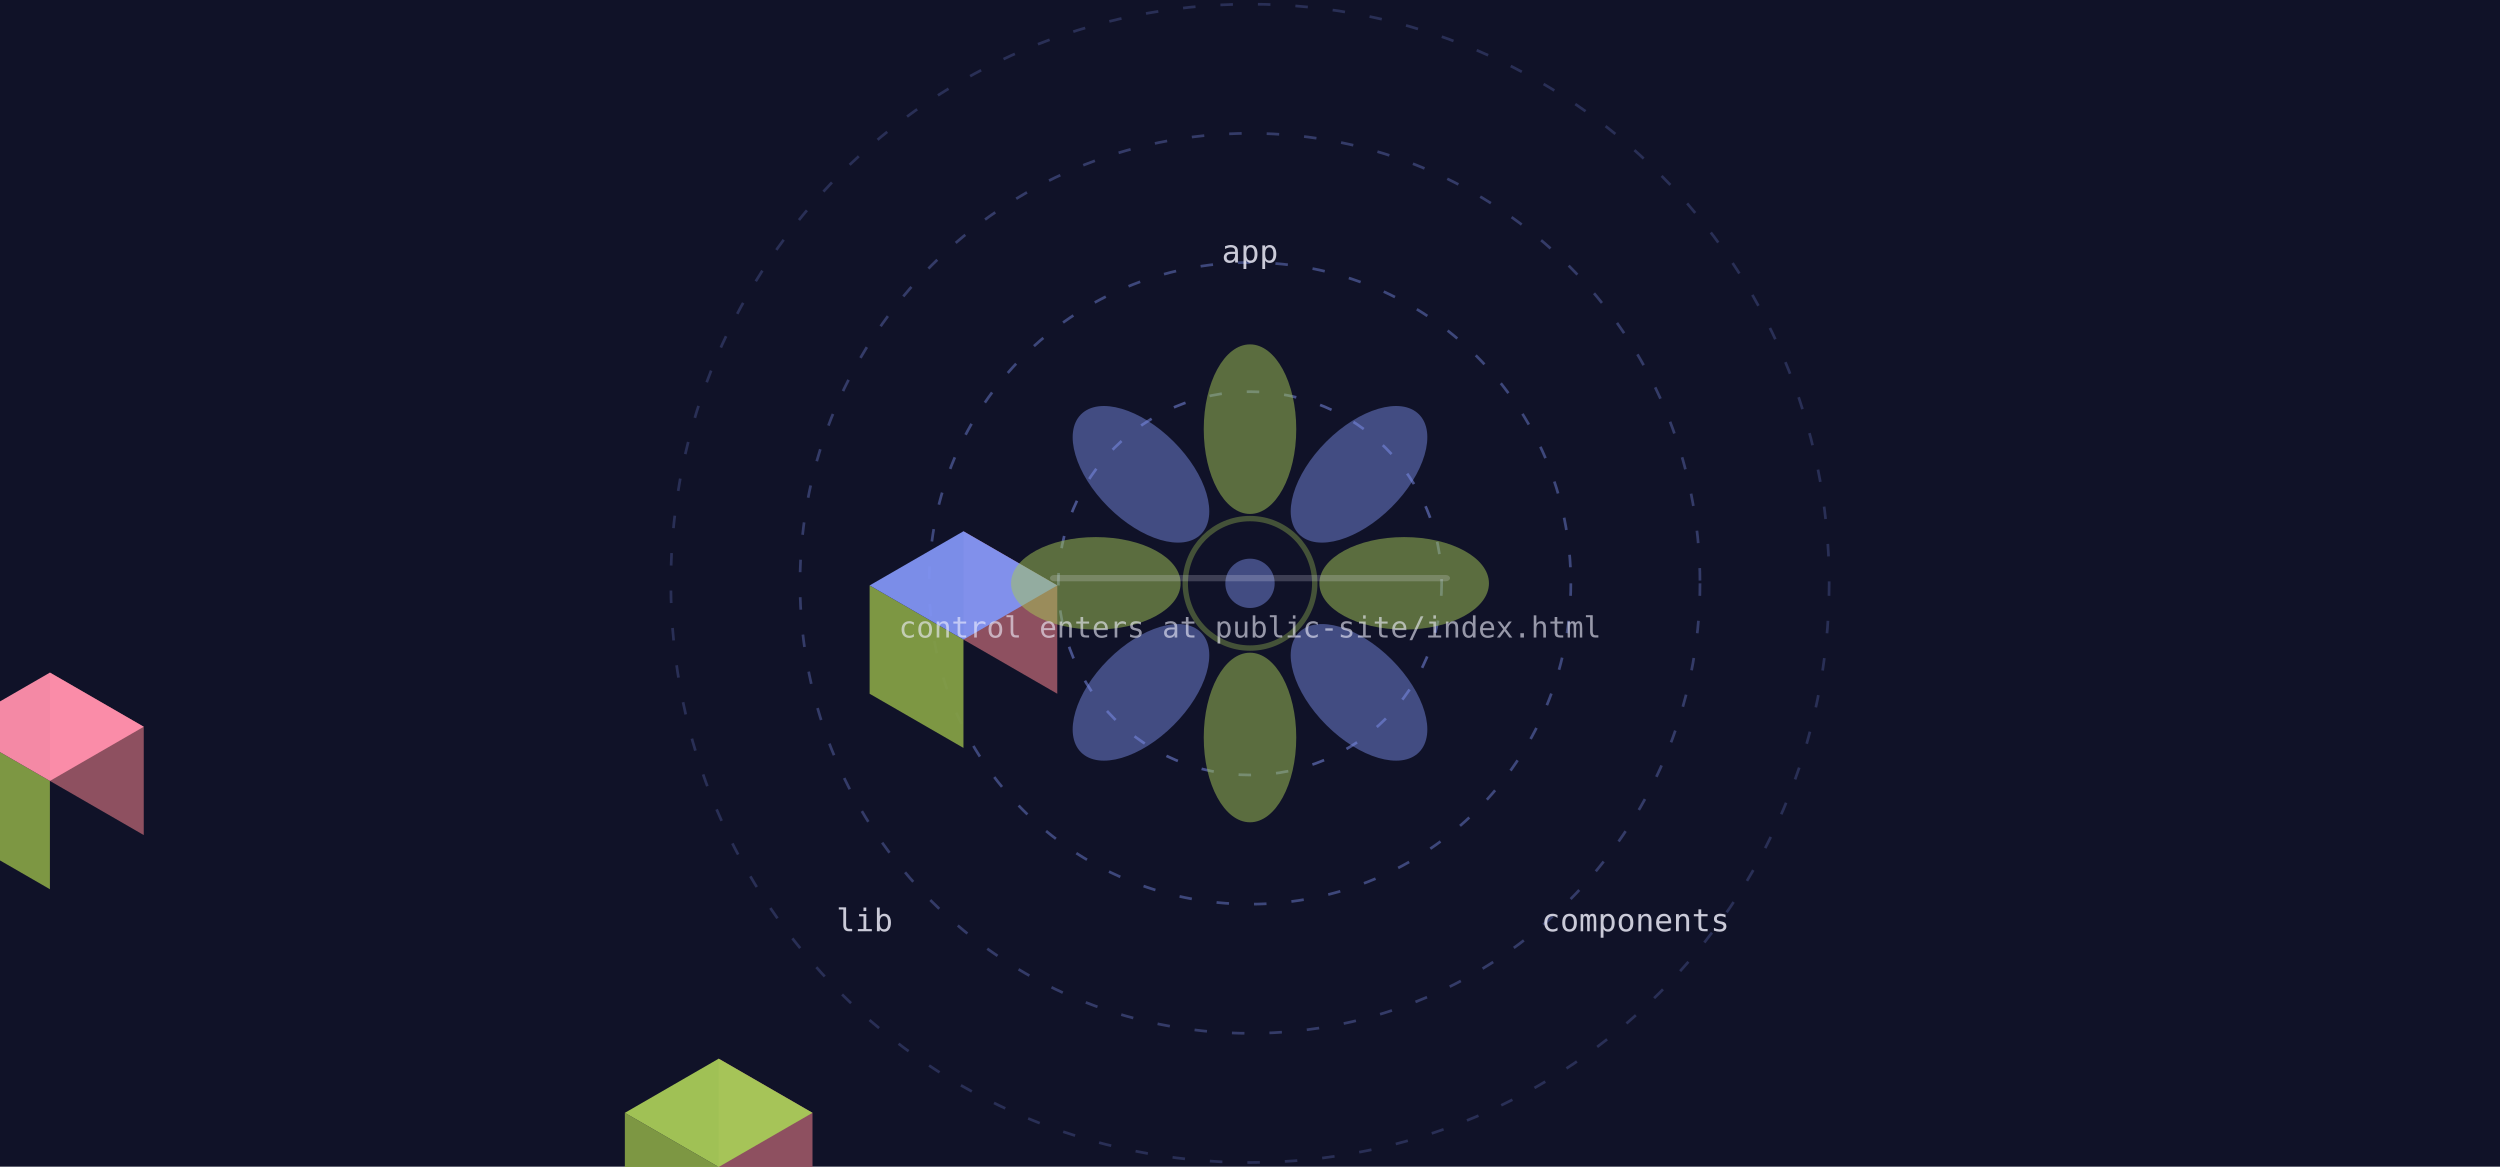
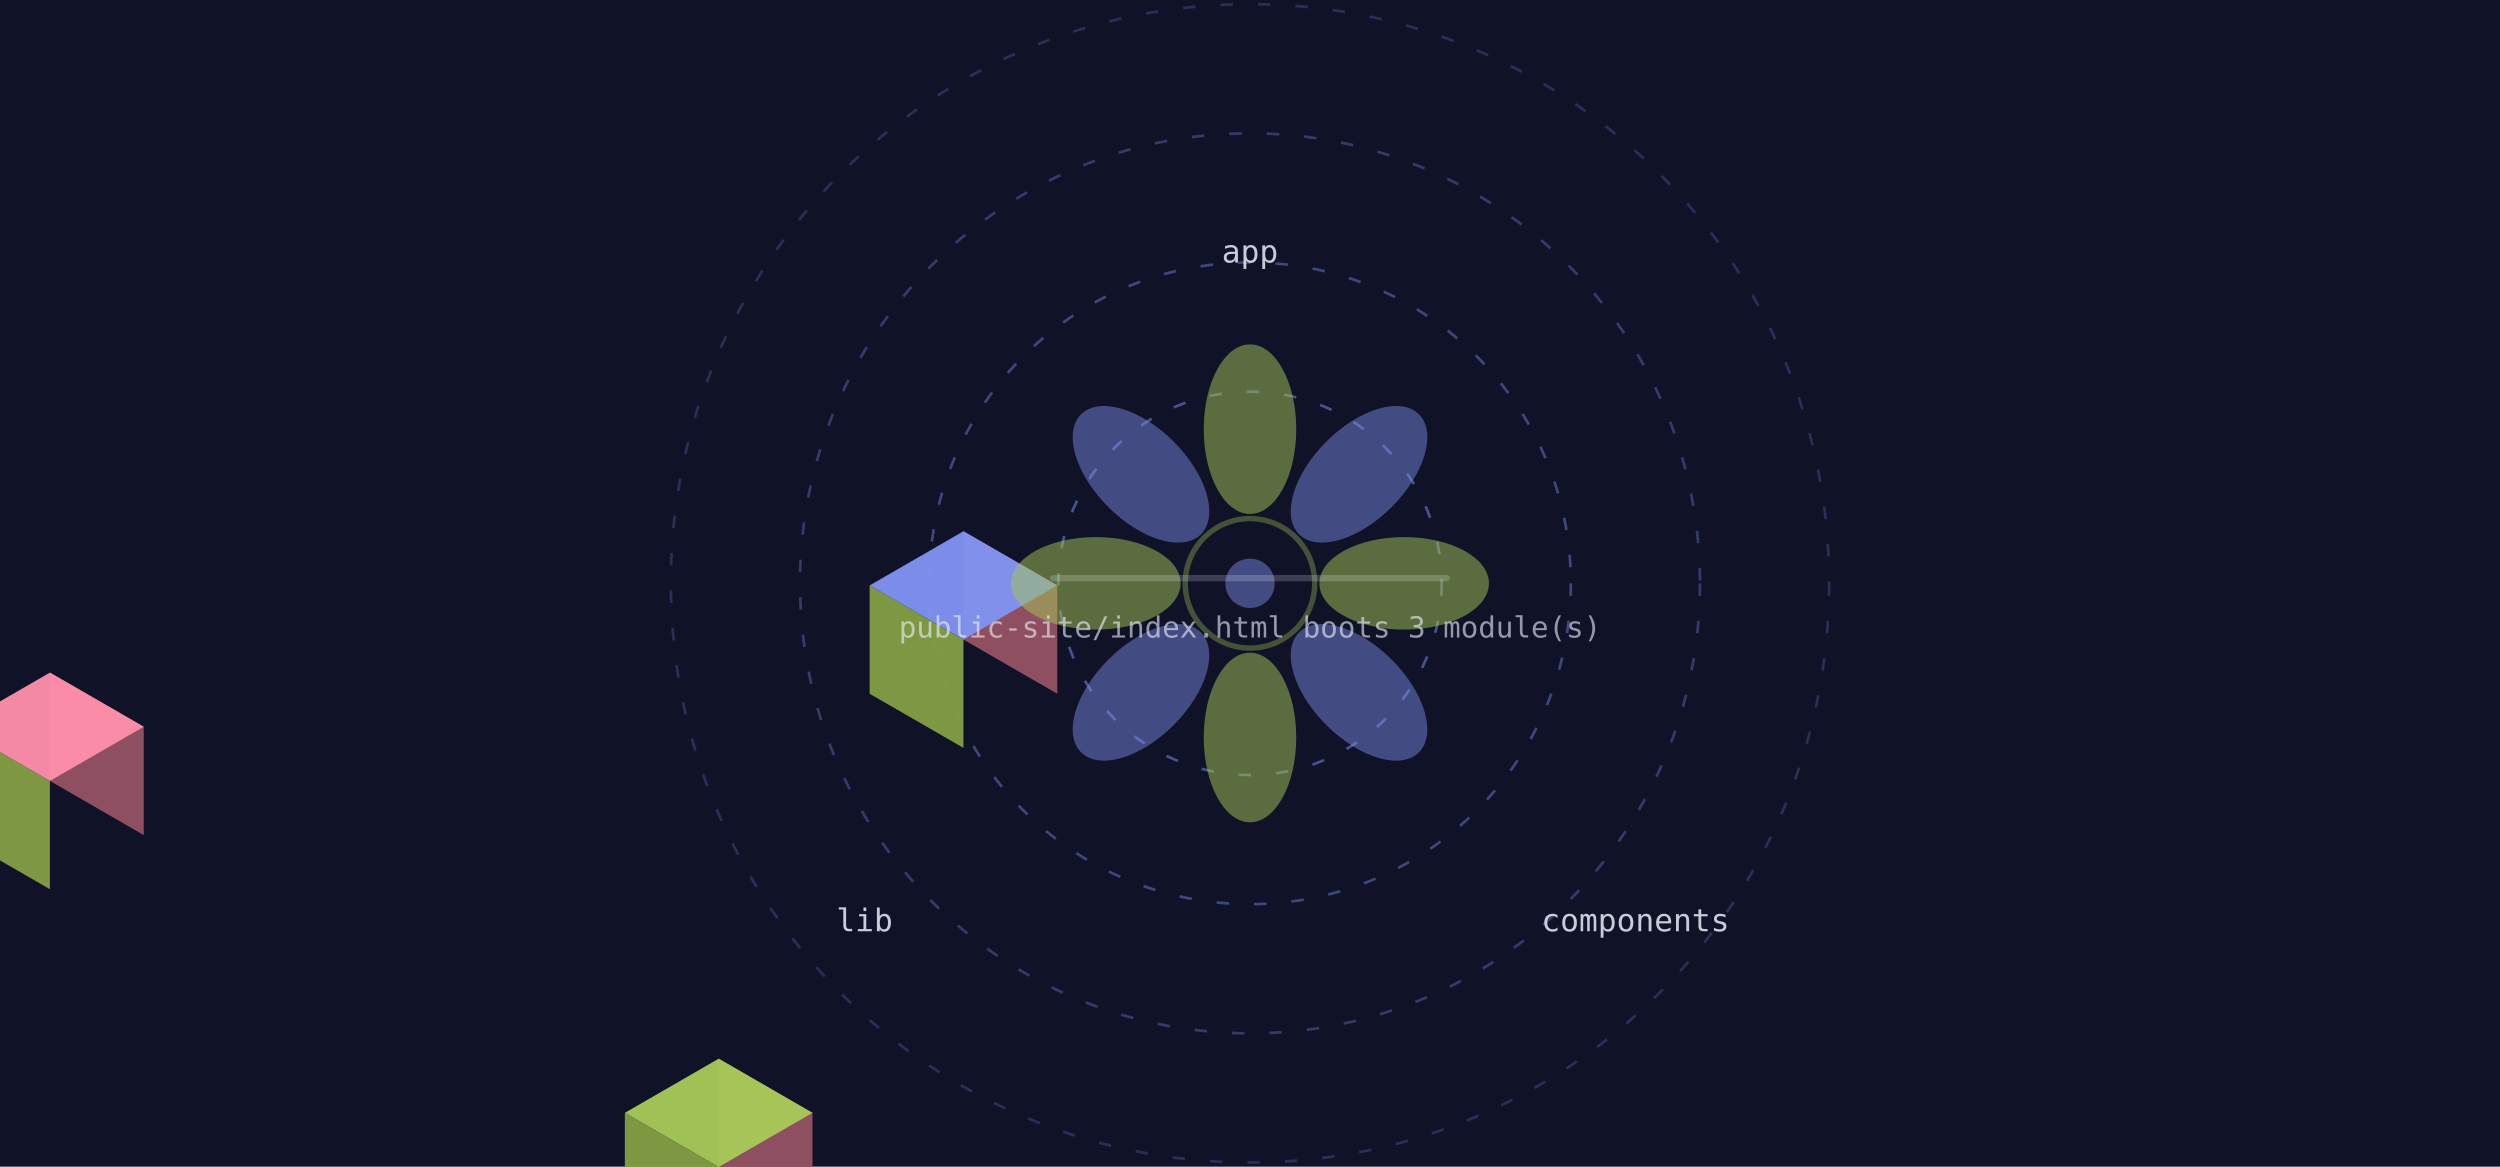
<svg xmlns="http://www.w3.org/2000/svg" viewBox="0 0 1200 560" width="1200" height="560" role="img" aria-label="vencapmentor workflow">
  <rect width="1200" height="560" fill="#101228" />
  <defs>
    <linearGradient id="gk" x1="0" y1="0" x2="1" y2="1">
      <stop offset="0%" stop-color="#8093f1" />
      <stop offset="100%" stop-color="#a7c957" />
    </linearGradient>
  </defs>
  <circle cx="600.00" cy="280.00" r="92.00" fill="none" stroke="rgba(128,147,241,0.500)" stroke-width="1.30" opacity="1.00" stroke-dasharray="6 12" />
  <circle cx="600.00" cy="280.00" r="154.00" fill="none" stroke="rgba(128,147,241,0.410)" stroke-width="1.30" opacity="1.00" stroke-dasharray="6 12" />
  <circle cx="600.00" cy="280.00" r="216.00" fill="none" stroke="rgba(128,147,241,0.320)" stroke-width="1.30" opacity="1.00" stroke-dasharray="6 12" />
  <circle cx="600.00" cy="280.00" r="278.00" fill="none" stroke="rgba(128,147,241,0.230)" stroke-width="1.30" opacity="1.00" stroke-dasharray="6 12" />
  <polygon points="462.46,307.00 507.49,333.00 507.49,281.00 462.46,255.00" fill="#945363" opacity="0.95" />
  <polygon points="417.42,333.00 462.46,359.00 462.46,307.00 417.42,281.00" fill="#829d44" opacity="0.95" />
  <polygon points="462.46,255.00 507.49,281.00 462.46,307.00 417.42,281.00" fill="#8093f1" opacity="0.95" />
  <text x="600" y="126" font-family="ui-monospace,Menlo,monospace" font-size="15" fill="rgba(242,242,255,0.820)" text-anchor="middle">app</text>
  <polygon points="344.96,560.16 390.00,586.16 390.00,534.16 344.96,508.16" fill="#945363" opacity="0.95" />
  <polygon points="299.93,586.16 344.96,612.16 344.96,560.16 299.93,534.16" fill="#829d44" opacity="0.95" />
  <polygon points="344.96,508.16 390.00,534.16 344.96,560.16 299.93,534.16" fill="#a7c957" opacity="0.95" />
  <text x="785" y="447" font-family="ui-monospace,Menlo,monospace" font-size="15" fill="rgba(242,242,255,0.820)" text-anchor="middle">components</text>
  <polygon points="23.96,374.84 69.00,400.84 69.00,348.84 23.96,322.84" fill="#945363" opacity="0.95" />
  <polygon points="-21.07,400.84 23.96,426.84 23.96,374.84 -21.07,348.84" fill="#829d44" opacity="0.95" />
  <polygon points="23.96,322.84 69.00,348.84 23.96,374.84 -21.07,348.84" fill="#ff8fab" opacity="0.95" />
  <text x="415" y="447" font-family="ui-monospace,Menlo,monospace" font-size="15" fill="rgba(242,242,255,0.820)" text-anchor="middle">lib</text>
  <ellipse cx="600.00" cy="206.00" rx="22.20" ry="40.70" fill="rgba(167,201,87,0.500)" opacity="1.00" transform="rotate(0.0 600.00 206.00)" />
  <ellipse cx="652.33" cy="227.67" rx="22.20" ry="40.70" fill="rgba(128,147,241,0.450)" opacity="1.00" transform="rotate(45.0 652.33 227.67)" />
  <ellipse cx="674.00" cy="280.00" rx="22.20" ry="40.70" fill="rgba(167,201,87,0.500)" opacity="1.00" transform="rotate(90.0 674.00 280.00)" />
  <ellipse cx="652.33" cy="332.33" rx="22.20" ry="40.70" fill="rgba(128,147,241,0.450)" opacity="1.00" transform="rotate(135.0 652.33 332.33)" />
  <ellipse cx="600.00" cy="354.00" rx="22.20" ry="40.70" fill="rgba(167,201,87,0.500)" opacity="1.00" transform="rotate(180.0 600.00 354.00)" />
  <ellipse cx="547.67" cy="332.33" rx="22.20" ry="40.70" fill="rgba(128,147,241,0.450)" opacity="1.00" transform="rotate(225.0 547.67 332.33)" />
  <ellipse cx="526.00" cy="280.00" rx="22.20" ry="40.70" fill="rgba(167,201,87,0.500)" opacity="1.00" transform="rotate(270.0 526.00 280.00)" />
  <ellipse cx="547.67" cy="227.67" rx="22.20" ry="40.70" fill="rgba(128,147,241,0.450)" opacity="1.00" transform="rotate(315.0 547.67 227.67)" />
  <circle cx="600.00" cy="280.00" r="31.08" fill="none" stroke="rgba(167,201,87,0.500)" stroke-width="2.59" opacity="0.70" />
  <circle cx="600.00" cy="280.00" r="11.84" fill="rgba(128,147,241,0.450)" opacity="1.00" />
  <rect x="504.00" y="276.00" width="192.00" height="3.00" rx="2.00" fill="rgba(242,242,255,0.200)" opacity="1.00" />
-   <text x="600" y="306" font-family="ui-monospace,Menlo,monospace" font-size="14" fill="rgba(242,242,255,0.600)" text-anchor="middle">control enters at public-site/index.html</text>
+   <text x="600" y="306" font-family="ui-monospace,Menlo,monospace" font-size="14" fill="rgba(242,242,255,0.600)" text-anchor="middle">public-site/index.html boots 3 module(s)</text>
</svg>
